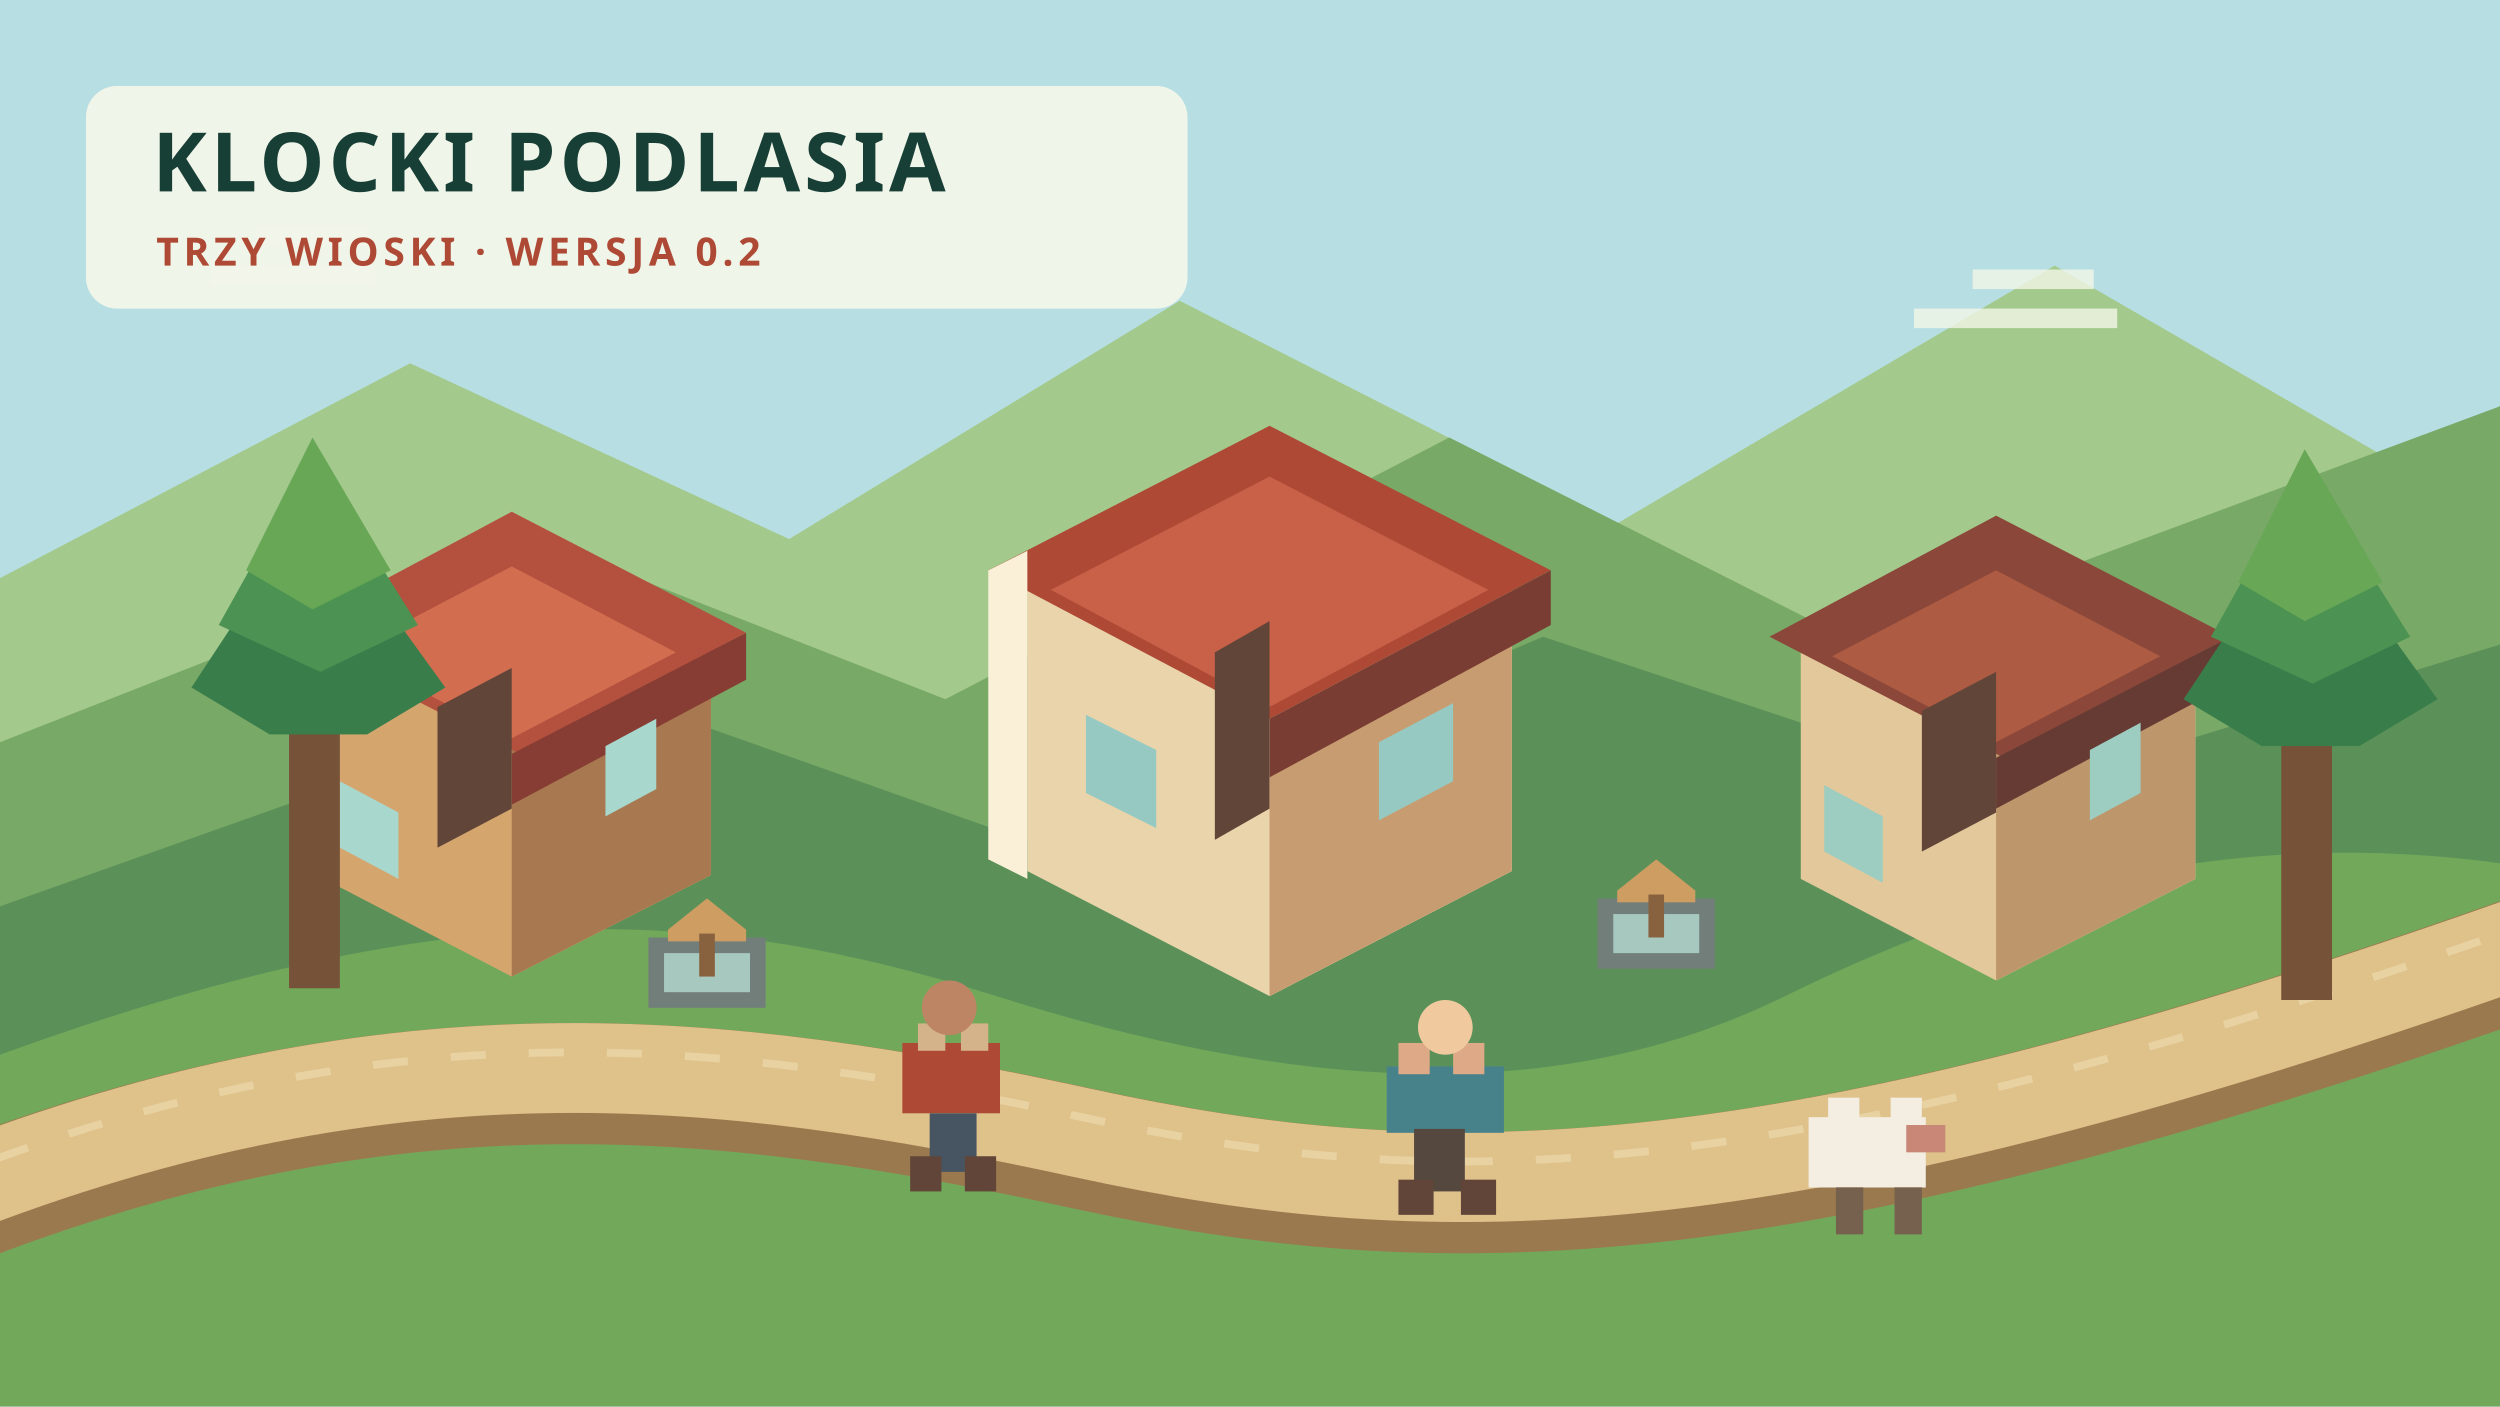
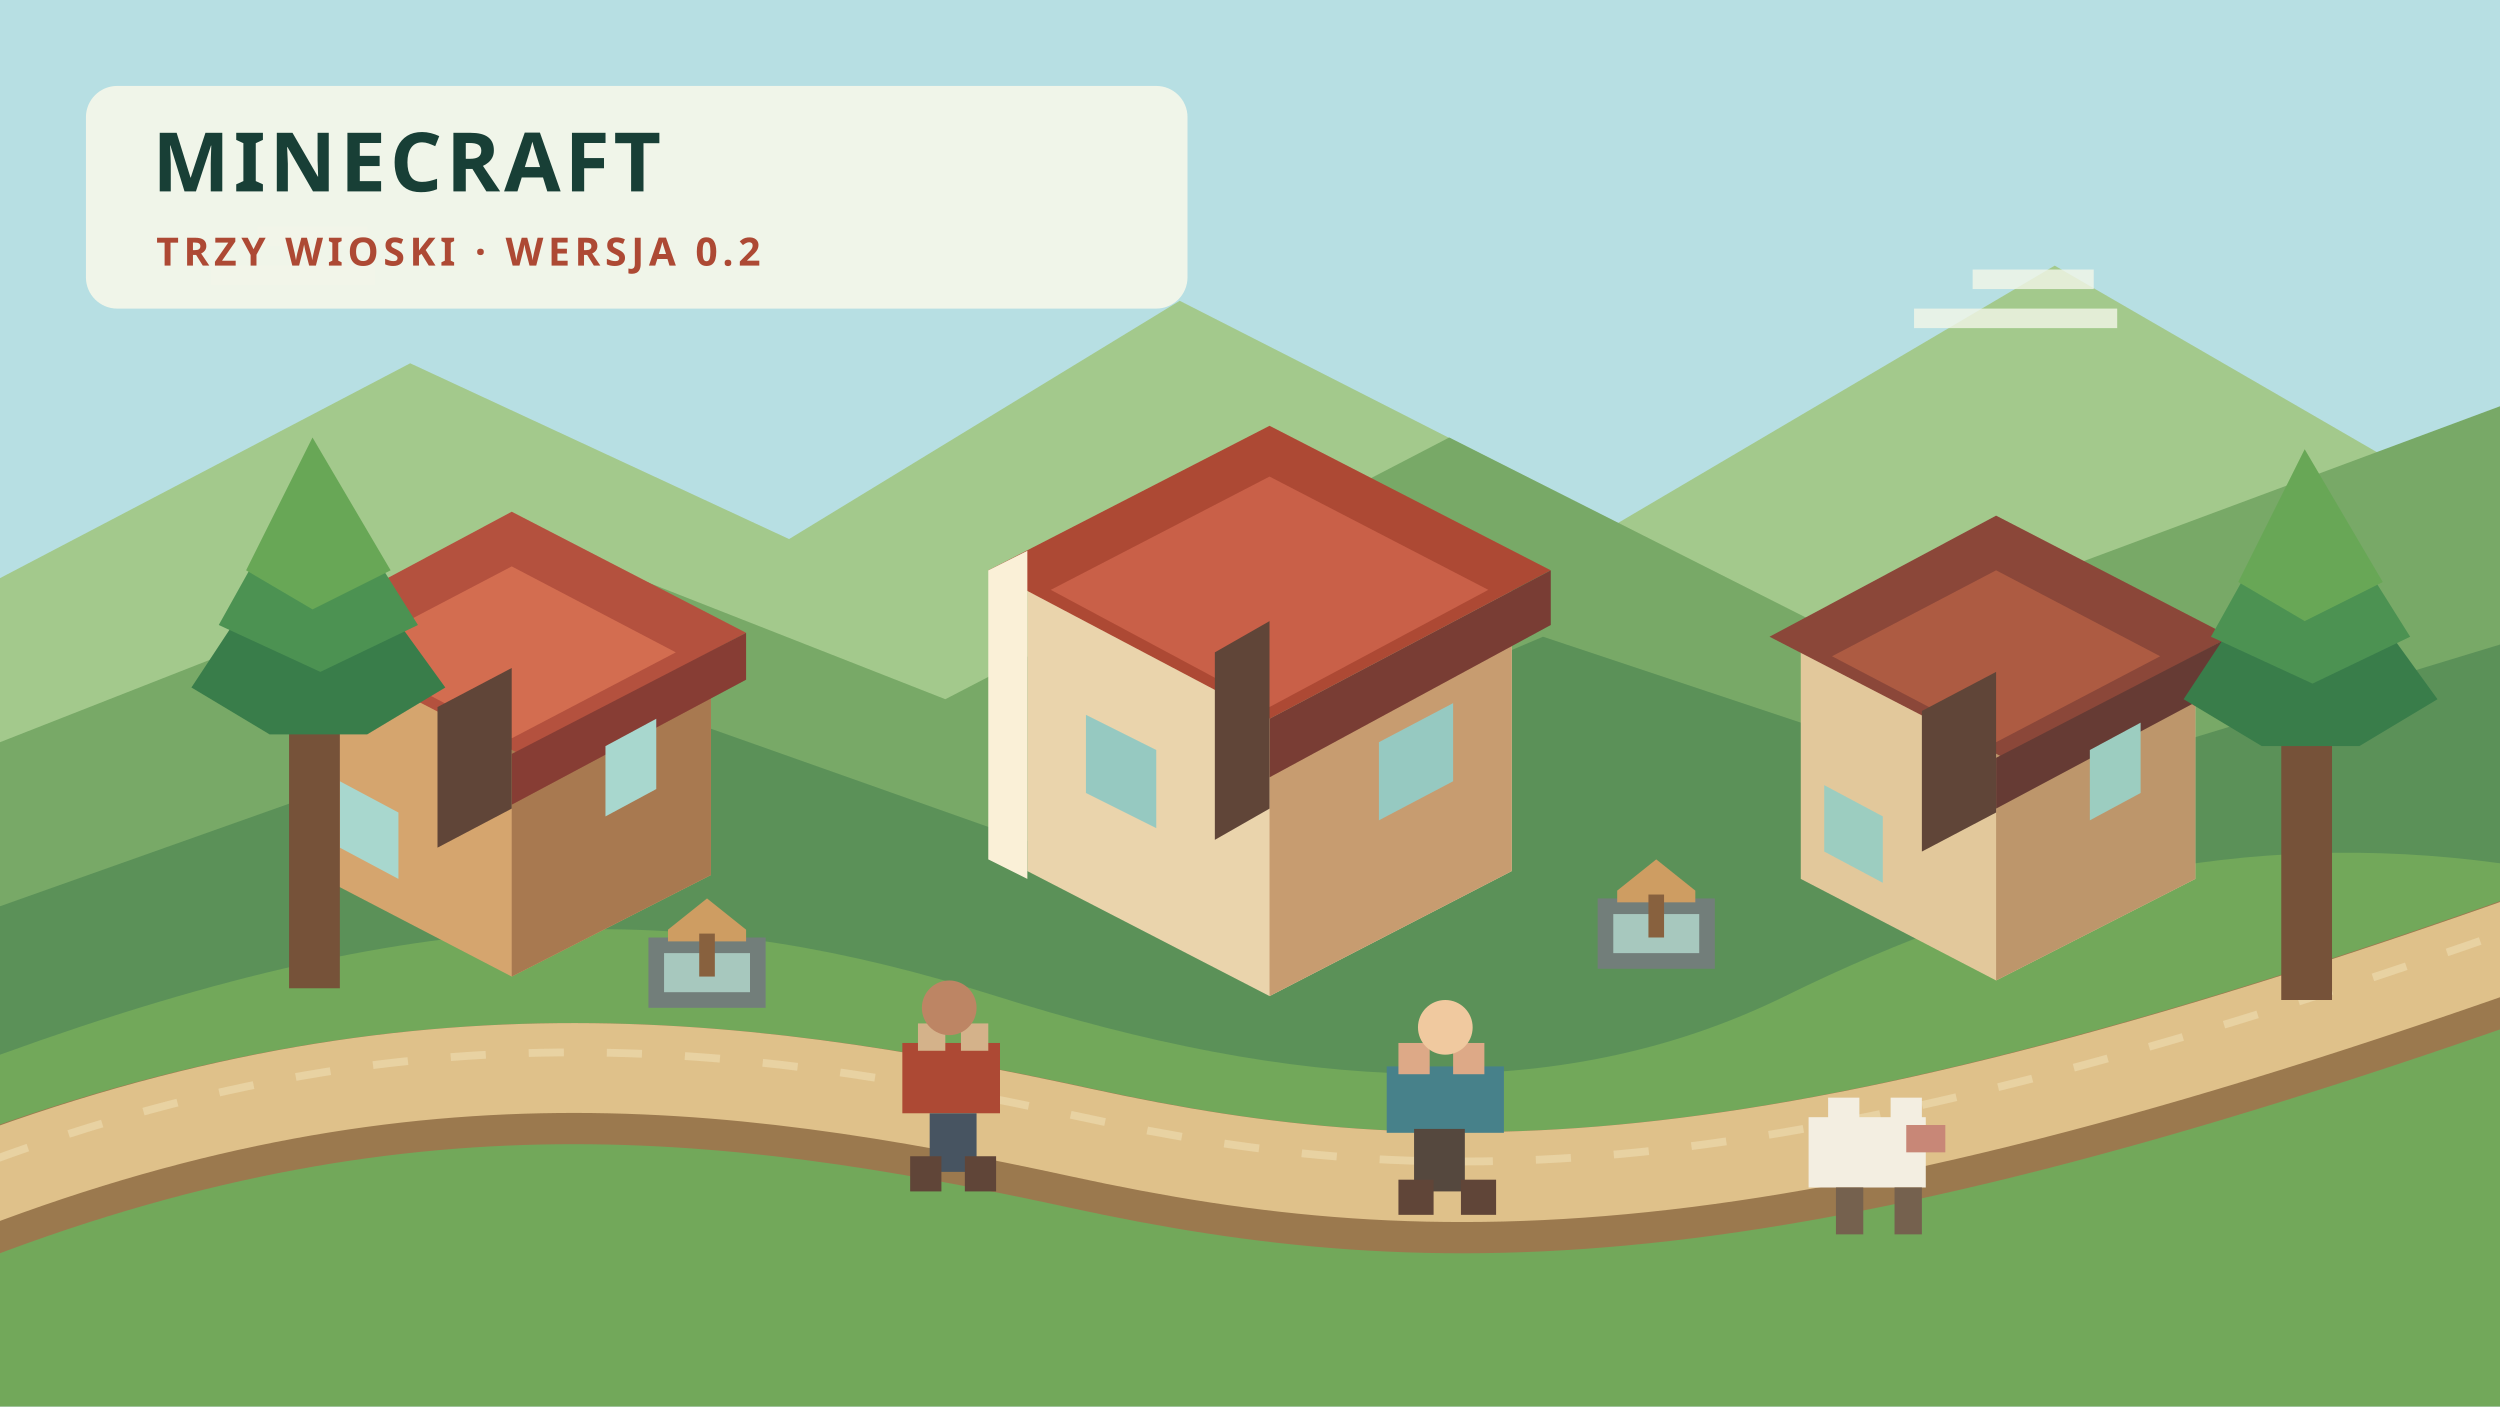
<svg xmlns="http://www.w3.org/2000/svg" width="640" height="360" viewBox="0 0 640 360">
  <rect width="640" height="360" fill="#b7dfe3" />
  <path d="M0 148 105 93l97 45 100-61 112 57 112-66 114 66v166H0Z" fill="#a3c98c" />
  <path d="M0 190 135 137l107 42 129-67 105 53 164-61v256H0Z" fill="#78a967" />
  <path d="M0 232 155 177l113 40 127-54 120 40 125-38v195H0Z" fill="#5b9158" />
  <path d="M0 270c113-41 179-39 255-15s143 29 202 0 117-43 183-34v139H0Z" fill="#72a85a" />
  <g fill="#f3f6e9" opacity=".8">
    <path d="M54 68h42v5H54zm12-10h28v5H66z" />
    <path d="M490 79h52v5h-52zm15-10h31v5h-31z" />
  </g>
  <path d="M-20 312c118-48 205-38 297-18s178 20 383-54" fill="none" stroke="#9b794e" stroke-width="31" />
  <path d="M-20 308c118-48 205-38 297-18s178 20 383-54" fill="none" stroke="#dfc18a" stroke-width="23" />
  <path d="M-20 304c118-48 205-38 297-18s178 20 383-54" fill="none" stroke="#ead6a8" stroke-width="2" stroke-dasharray="9 11" opacity=".8" />
  <g transform="translate(81 119)">
    <path d="m0 43 50-26 51 26v62l-51 26L0 105Z" fill="#d5a56e" />
    <path d="m50 69 51-26v62l-51 26Z" fill="#a87950" />
    <path d="m-8 43 58-31 60 31-58 31Z" fill="#b4513e" />
    <path d="m50 74 60-31v12L50 87Z" fill="#873d34" />
    <path d="m8 48 42-22 42 22-42 22Z" fill="#d36d50" />
    <path d="m31 62 19-10v36l-19 10Z" fill="#604538" />
    <path d="m6 81 15 8v17L6 98zm68-9 13-7v18l-13 7Z" fill="#a8d7ce" />
  </g>
  <g transform="translate(263 94)">
    <path d="m0 52 62-32 62 32v77l-62 32L0 129Z" fill="#ead4ac" />
    <path d="m62 84 62-32v77l-62 32Z" fill="#c79c70" />
    <path d="m-10 52 72-37 72 37-72 38Z" fill="#ad4934" />
    <path d="m62 90 72-38v14L62 105Z" fill="#793d34" />
    <path d="m6 57 56-29 56 29-56 30Z" fill="#c96048" />
    <path d="m48 73 14-8v48l-14 8Z" fill="#604538" />
    <path d="m15 89 18 9v20l-18-9zm75 7 19-10v20l-19 10Z" fill="#96c9c1" />
    <path d="m-10 52 10-5v84l-10-5Z" fill="#faf0d7" />
  </g>
  <g transform="translate(461 120)">
    <path d="m0 43 50-26 51 26v62l-51 26L0 105Z" fill="#e2c89b" />
    <path d="m50 69 51-26v62l-51 26Z" fill="#bd966b" />
    <path d="m-8 43 58-31 60 31-58 31Z" fill="#8b4739" />
    <path d="m50 74 60-31v12L50 87Z" fill="#663b34" />
    <path d="m8 48 42-22 42 22-42 22Z" fill="#ad5b42" />
    <path d="m31 62 19-10v36l-19 10Z" fill="#604538" />
    <path d="m6 81 15 8v17L6 98zm68-9 13-7v18l-13 7Z" fill="#9ccdc0" />
  </g>
  <g transform="translate(51 98)">
    <path d="M23 77h13v78H23z" fill="#765239" />
    <path d="m-2 78 31-47 34 47-20 12H18Z" fill="#397d4a" />
    <path d="m5 62 24-43 27 43-25 12Z" fill="#4c9252" />
    <path d="m12 48 17-34 20 34-20 10Z" fill="#68a756" />
  </g>
  <g transform="translate(561 101)">
    <path d="M23 77h13v78H23z" fill="#765239" />
    <path d="m-2 78 31-47 34 47-20 12H18Z" fill="#397d4a" />
    <path d="m5 62 24-43 27 43-25 12Z" fill="#4c9252" />
    <path d="m12 48 17-34 20 34-20 10Z" fill="#68a756" />
  </g>
  <g transform="translate(166 228)">
    <path d="M0 12h30v18H0z" fill="#727e7a" />
    <path d="M4 16h22v10H4z" fill="#a7c8be" />
    <path d="M5 10 15 2l10 8v3H5z" fill="#ce9d62" />
    <path d="M13 11h4v11h-4z" fill="#88613e" />
  </g>
  <g transform="translate(409 218)">
    <path d="M0 12h30v18H0z" fill="#727e7a" />
    <path d="M4 16h22v10H4z" fill="#a7c8be" />
    <path d="M5 10 15 2l10 8v3H5z" fill="#ce9d62" />
    <path d="M13 11h4v11h-4z" fill="#88613e" />
  </g>
  <g transform="translate(228 259)">
    <path d="M3 8h25v18H3z" fill="#ad4934" />
    <path d="M7 3h7v7H7zm11 0h7v7h-7z" fill="#d4b28a" />
    <path d="M10 26h12v15H10z" fill="#475461" />
    <circle cx="15" cy="-1" r="7" fill="#bd8564" />
    <path d="M5 37h8v9H5zm14 0h8v9h-8z" fill="#604538" />
  </g>
  <g transform="translate(350 264)">
    <path d="M5 9h30v17H5z" fill="#47818a" />
    <path d="M8 3h8v8H8zm14 0h8v8h-8z" fill="#dda987" />
    <path d="M12 25h13v16H12z" fill="#55483e" />
    <circle cx="20" cy="-1" r="7" fill="#f0c99f" />
    <path d="M8 38h9v9H8zm16 0h9v9h-9z" fill="#604538" />
  </g>
  <g transform="translate(463 274)" fill="#f3eee1">
    <path d="M0 12h30v18H0z" />
    <path d="M5 7h8v9H5zm16 0h8v9h-8z" />
    <path d="M7 30h7v12H7zm15 0h7v12h-7z" fill="#75614e" />
    <path d="M25 14h10v7H25z" fill="#c88777" />
  </g>
  <g>
    <rect x="22" y="22" width="282" height="57" rx="8" fill="#f3f6e9" opacity=".96" />
-     <text x="39" y="49" font-family="Trebuchet MS, sans-serif" font-size="21" font-weight="800" letter-spacing="1" fill="#183f36">KLOCKI PODLASIA</text>
+     <text x="39" y="49" font-family="Trebuchet MS, sans-serif" font-size="21" font-weight="800" letter-spacing="1" fill="#183f36">MINECRAFT</text>
    <text x="40" y="68" font-family="Trebuchet MS, sans-serif" font-size="10" font-weight="700" letter-spacing="1.2" fill="#ad4934">TRZY WIOSKI · WERSJA 0.2</text>
  </g>
</svg>
